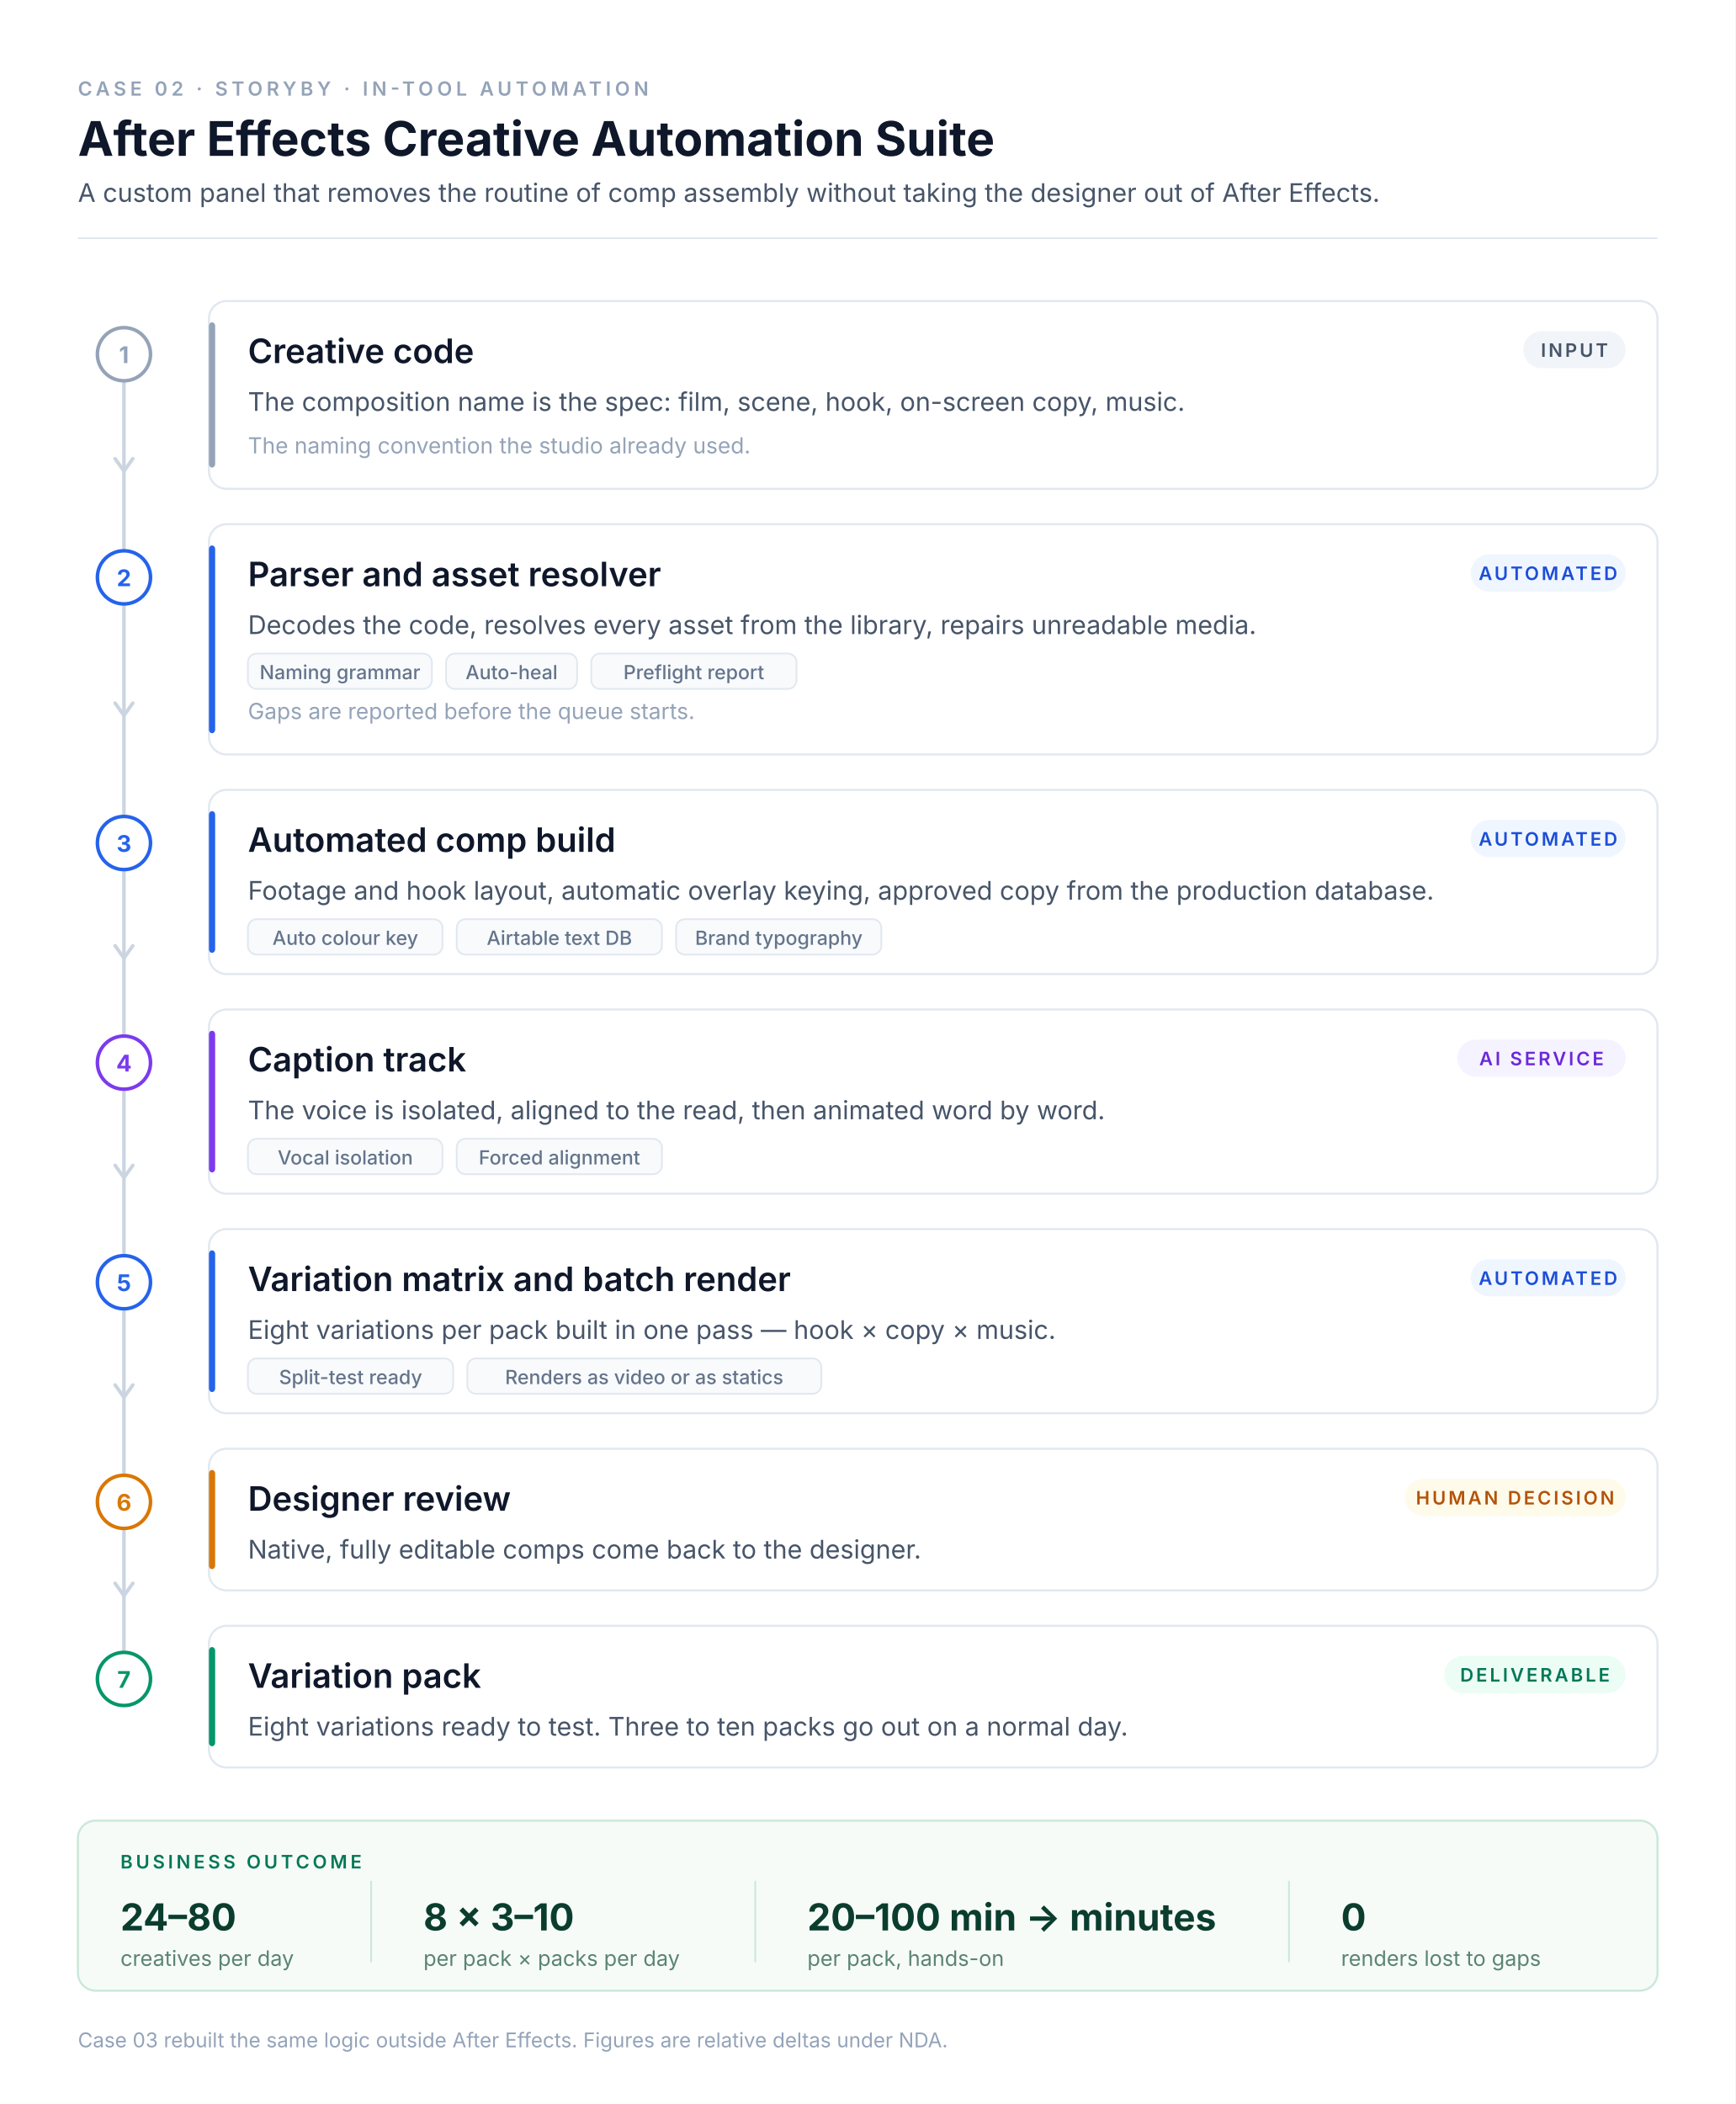
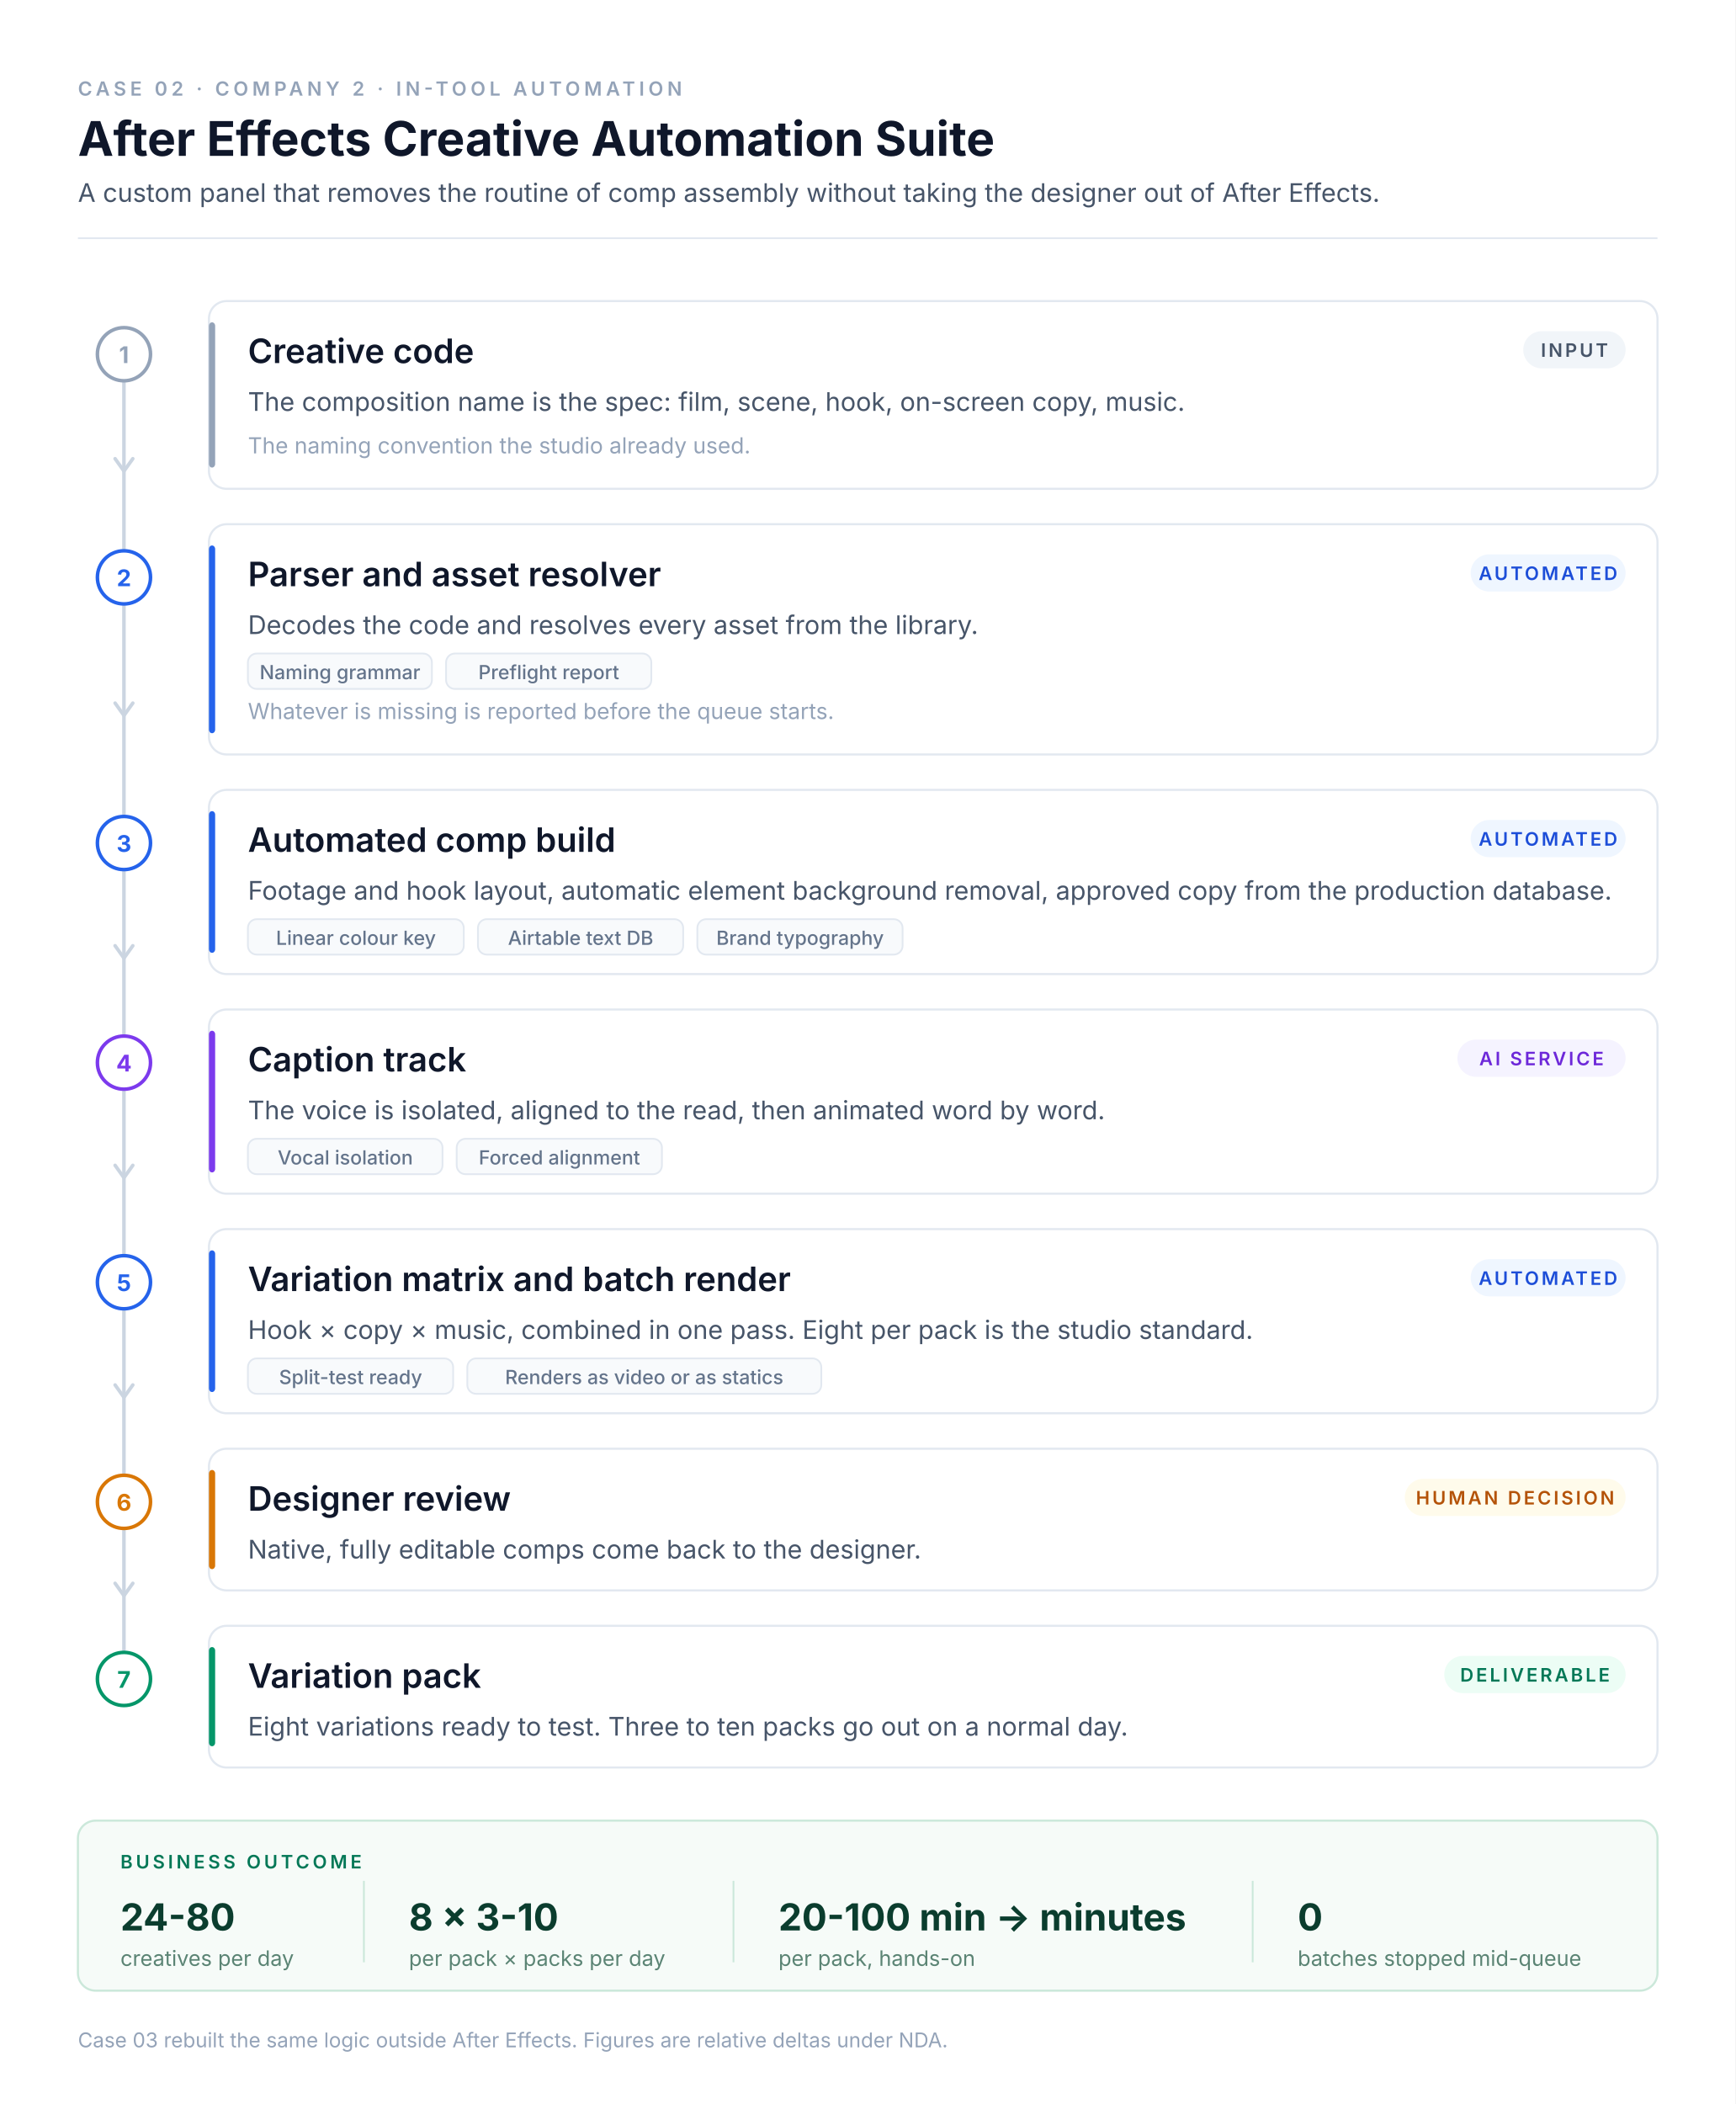
<svg xmlns="http://www.w3.org/2000/svg" width="980" height="1188" viewBox="0 0 980 1188">
  <rect width="980" height="1188" fill="#FFFFFF" />
  <path d="M70 200 L70 948" stroke="#CBD5E1" stroke-width="2" fill="none" />
  <path d="M65 259.0 L70 266.0 L75 259.0" fill="none" stroke="#CBD5E1" stroke-width="2" stroke-linecap="round" stroke-linejoin="round" />
  <path d="M65 397.0 L70 404.0 L75 397.0" fill="none" stroke="#CBD5E1" stroke-width="2" stroke-linecap="round" stroke-linejoin="round" />
  <path d="M65 534.0 L70 541.0 L75 534.0" fill="none" stroke="#CBD5E1" stroke-width="2" stroke-linecap="round" stroke-linejoin="round" />
  <path d="M65 658.0 L70 665.0 L75 658.0" fill="none" stroke="#CBD5E1" stroke-width="2" stroke-linecap="round" stroke-linejoin="round" />
  <path d="M65 782.0 L70 789.0 L75 782.0" fill="none" stroke="#CBD5E1" stroke-width="2" stroke-linecap="round" stroke-linejoin="round" />
  <path d="M65 894.0 L70 901.0 L75 894.0" fill="none" stroke="#CBD5E1" stroke-width="2" stroke-linecap="round" stroke-linejoin="round" />
  <circle cx="70" cy="200" r="15" fill="#FFFFFF" stroke="#94A3B8" stroke-width="2" />
  <text x="70" y="205" font-family="Inter, Helvetica Neue, Arial, sans-serif" font-size="13" font-weight="700" fill="#94A3B8" text-anchor="middle">1</text>
  <circle cx="70" cy="326" r="15" fill="#FFFFFF" stroke="#2563EB" stroke-width="2" />
  <text x="70" y="331" font-family="Inter, Helvetica Neue, Arial, sans-serif" font-size="13" font-weight="700" fill="#2563EB" text-anchor="middle">2</text>
  <circle cx="70" cy="476" r="15" fill="#FFFFFF" stroke="#2563EB" stroke-width="2" />
  <text x="70" y="481" font-family="Inter, Helvetica Neue, Arial, sans-serif" font-size="13" font-weight="700" fill="#2563EB" text-anchor="middle">3</text>
  <circle cx="70" cy="600" r="15" fill="#FFFFFF" stroke="#7C3AED" stroke-width="2" />
  <text x="70" y="605" font-family="Inter, Helvetica Neue, Arial, sans-serif" font-size="13" font-weight="700" fill="#7C3AED" text-anchor="middle">4</text>
  <circle cx="70" cy="724" r="15" fill="#FFFFFF" stroke="#2563EB" stroke-width="2" />
  <text x="70" y="729" font-family="Inter, Helvetica Neue, Arial, sans-serif" font-size="13" font-weight="700" fill="#2563EB" text-anchor="middle">5</text>
  <circle cx="70" cy="848" r="15" fill="#FFFFFF" stroke="#D97706" stroke-width="2" />
  <text x="70" y="853" font-family="Inter, Helvetica Neue, Arial, sans-serif" font-size="13" font-weight="700" fill="#D97706" text-anchor="middle">6</text>
  <circle cx="70" cy="948" r="15" fill="#FFFFFF" stroke="#059669" stroke-width="2" />
  <text x="70" y="953" font-family="Inter, Helvetica Neue, Arial, sans-serif" font-size="13" font-weight="700" fill="#059669" text-anchor="middle">7</text>
-   <text x="44.0" y="54.0" font-family="Inter, Helvetica Neue, Arial, sans-serif" font-size="11" font-weight="600" fill="#94A3B8" text-anchor="start" letter-spacing="2.2">CASE 02 · STORYBY · IN-TOOL AUTOMATION</text>
+   <text x="44.0" y="54.0" font-family="Inter, Helvetica Neue, Arial, sans-serif" font-size="11" font-weight="600" fill="#94A3B8" text-anchor="start" letter-spacing="2.2">CASE 02 · COMPANY 2 · IN-TOOL AUTOMATION</text>
  <text x="44.0" y="88.0" font-family="Inter, Helvetica Neue, Arial, sans-serif" font-size="27" font-weight="700" fill="#0F172A" text-anchor="start">After Effects Creative Automation Suite</text>
  <text x="44.0" y="114.0" font-family="Inter, Helvetica Neue, Arial, sans-serif" font-size="14.5" font-weight="400" fill="#475569" text-anchor="start">A custom panel that removes the routine of comp assembly without taking the designer out of After Effects.</text>
  <rect x="44.0" y="134.0" width="892.0" height="1.0" rx="0" fill="#E2E8F0" stroke="none" stroke-width="1" />
  <rect x="118.0" y="170.0" width="818.0" height="106.0" rx="10" fill="#FFFFFF" stroke="#E2E8F0" stroke-width="1.2" />
  <rect x="118.0" y="182.0" width="3.5" height="82.0" rx="2" fill="#94A3B8" stroke="none" stroke-width="1" />
  <rect x="860.2" y="187.0" width="57.8" height="21.0" rx="10.5" fill="#F1F5F9" stroke="none" stroke-width="1" />
  <text x="889.1" y="201.5" font-family="Inter, Helvetica Neue, Arial, sans-serif" font-size="10.5" font-weight="600" fill="#475569" text-anchor="middle" letter-spacing="1.4">INPUT</text>
  <text x="140.0" y="205.0" font-family="Inter, Helvetica Neue, Arial, sans-serif" font-size="19" font-weight="600" fill="#0F172A" text-anchor="start">Creative code</text>
  <text x="140.0" y="232.0" font-family="Inter, Helvetica Neue, Arial, sans-serif" font-size="14.5" font-weight="400" fill="#475569" text-anchor="start">The composition name is the spec: film, scene, hook, on-screen copy, music.</text>
  <text x="140.0" y="256.0" font-family="Inter, Helvetica Neue, Arial, sans-serif" font-size="12.5" font-weight="400" fill="#94A3B8" text-anchor="start">The naming convention the studio already used.</text>
  <rect x="118.0" y="296.0" width="818.0" height="130.0" rx="10" fill="#FFFFFF" stroke="#E2E8F0" stroke-width="1.2" />
  <rect x="118.0" y="308.0" width="3.5" height="106.0" rx="2" fill="#2563EB" stroke="none" stroke-width="1" />
  <rect x="830.5" y="313.0" width="87.5" height="21.0" rx="10.5" fill="#EFF6FF" stroke="none" stroke-width="1" />
  <text x="874.2" y="327.5" font-family="Inter, Helvetica Neue, Arial, sans-serif" font-size="10.5" font-weight="600" fill="#1D4ED8" text-anchor="middle" letter-spacing="1.4">AUTOMATED</text>
  <text x="140.0" y="331.0" font-family="Inter, Helvetica Neue, Arial, sans-serif" font-size="19" font-weight="600" fill="#0F172A" text-anchor="start">Parser and asset resolver</text>
-   <text x="140.0" y="358.0" font-family="Inter, Helvetica Neue, Arial, sans-serif" font-size="14.5" font-weight="400" fill="#475569" text-anchor="start">Decodes the code, resolves every asset from the library, repairs unreadable media.</text>
+   <text x="140.0" y="358.0" font-family="Inter, Helvetica Neue, Arial, sans-serif" font-size="14.5" font-weight="400" fill="#475569" text-anchor="start">Decodes the code and resolves every asset from the library.</text>
  <rect x="140.0" y="369.0" width="103.9" height="20.0" rx="5" fill="#F8FAFC" stroke="#E2E8F0" stroke-width="1" />
  <text x="192.0" y="383.5" font-family="Inter, Helvetica Neue, Arial, sans-serif" font-size="11" font-weight="500" fill="#64748B" text-anchor="middle">Naming grammar</text>
-   <rect x="251.9" y="369.0" width="74.0" height="20.0" rx="5" fill="#F8FAFC" stroke="#E2E8F0" stroke-width="1" />
-   <text x="288.9" y="383.5" font-family="Inter, Helvetica Neue, Arial, sans-serif" font-size="11" font-weight="500" fill="#64748B" text-anchor="middle">Auto-heal</text>
-   <rect x="333.9" y="369.0" width="115.9" height="20.0" rx="5" fill="#F8FAFC" stroke="#E2E8F0" stroke-width="1" />
-   <text x="391.8" y="383.5" font-family="Inter, Helvetica Neue, Arial, sans-serif" font-size="11" font-weight="500" fill="#64748B" text-anchor="middle">Preflight report</text>
-   <text x="140.0" y="406.0" font-family="Inter, Helvetica Neue, Arial, sans-serif" font-size="12.5" font-weight="400" fill="#94A3B8" text-anchor="start">Gaps are reported before the queue starts.</text>
+   <rect x="251.9" y="369.0" width="115.9" height="20.0" rx="5" fill="#F8FAFC" stroke="#E2E8F0" stroke-width="1" />
+   <text x="309.9" y="383.5" font-family="Inter, Helvetica Neue, Arial, sans-serif" font-size="11" font-weight="500" fill="#64748B" text-anchor="middle">Preflight report</text>
+   <text x="140.0" y="406.0" font-family="Inter, Helvetica Neue, Arial, sans-serif" font-size="12.5" font-weight="400" fill="#94A3B8" text-anchor="start">Whatever is missing is reported before the queue starts.</text>
  <rect x="118.0" y="446.0" width="818.0" height="104.0" rx="10" fill="#FFFFFF" stroke="#E2E8F0" stroke-width="1.2" />
  <rect x="118.0" y="458.0" width="3.5" height="80.0" rx="2" fill="#2563EB" stroke="none" stroke-width="1" />
  <rect x="830.5" y="463.0" width="87.5" height="21.0" rx="10.5" fill="#EFF6FF" stroke="none" stroke-width="1" />
  <text x="874.2" y="477.5" font-family="Inter, Helvetica Neue, Arial, sans-serif" font-size="10.5" font-weight="600" fill="#1D4ED8" text-anchor="middle" letter-spacing="1.4">AUTOMATED</text>
  <text x="140.0" y="481.0" font-family="Inter, Helvetica Neue, Arial, sans-serif" font-size="19" font-weight="600" fill="#0F172A" text-anchor="start">Automated comp build</text>
-   <text x="140.0" y="508.0" font-family="Inter, Helvetica Neue, Arial, sans-serif" font-size="14.5" font-weight="400" fill="#475569" text-anchor="start">Footage and hook layout, automatic overlay keying, approved copy from the production database.</text>
-   <rect x="140.0" y="519.0" width="109.9" height="20.0" rx="5" fill="#F8FAFC" stroke="#E2E8F0" stroke-width="1" />
-   <text x="195.0" y="533.5" font-family="Inter, Helvetica Neue, Arial, sans-serif" font-size="11" font-weight="500" fill="#64748B" text-anchor="middle">Auto colour key</text>
-   <rect x="257.9" y="519.0" width="115.9" height="20.0" rx="5" fill="#F8FAFC" stroke="#E2E8F0" stroke-width="1" />
-   <text x="315.9" y="533.5" font-family="Inter, Helvetica Neue, Arial, sans-serif" font-size="11" font-weight="500" fill="#64748B" text-anchor="middle">Airtable text DB</text>
-   <rect x="381.8" y="519.0" width="115.9" height="20.0" rx="5" fill="#F8FAFC" stroke="#E2E8F0" stroke-width="1" />
-   <text x="439.8" y="533.5" font-family="Inter, Helvetica Neue, Arial, sans-serif" font-size="11" font-weight="500" fill="#64748B" text-anchor="middle">Brand typography</text>
+   <text x="140.0" y="508.0" font-family="Inter, Helvetica Neue, Arial, sans-serif" font-size="14.5" font-weight="400" fill="#475569" text-anchor="start">Footage and hook layout, automatic element background removal, approved copy from the production database.</text>
+   <rect x="140.0" y="519.0" width="121.9" height="20.0" rx="5" fill="#F8FAFC" stroke="#E2E8F0" stroke-width="1" />
+   <text x="201.0" y="533.5" font-family="Inter, Helvetica Neue, Arial, sans-serif" font-size="11" font-weight="500" fill="#64748B" text-anchor="middle">Linear colour key</text>
+   <rect x="269.9" y="519.0" width="115.9" height="20.0" rx="5" fill="#F8FAFC" stroke="#E2E8F0" stroke-width="1" />
+   <text x="327.9" y="533.5" font-family="Inter, Helvetica Neue, Arial, sans-serif" font-size="11" font-weight="500" fill="#64748B" text-anchor="middle">Airtable text DB</text>
+   <rect x="393.8" y="519.0" width="115.9" height="20.0" rx="5" fill="#F8FAFC" stroke="#E2E8F0" stroke-width="1" />
+   <text x="451.8" y="533.5" font-family="Inter, Helvetica Neue, Arial, sans-serif" font-size="11" font-weight="500" fill="#64748B" text-anchor="middle">Brand typography</text>
  <rect x="118.0" y="570.0" width="818.0" height="104.0" rx="10" fill="#FFFFFF" stroke="#E2E8F0" stroke-width="1.2" />
  <rect x="118.0" y="582.0" width="3.5" height="80.0" rx="2" fill="#7C3AED" stroke="none" stroke-width="1" />
  <rect x="823.0" y="587.0" width="95.0" height="21.0" rx="10.5" fill="#F5F3FF" stroke="none" stroke-width="1" />
  <text x="870.5" y="601.5" font-family="Inter, Helvetica Neue, Arial, sans-serif" font-size="10.5" font-weight="600" fill="#6D28D9" text-anchor="middle" letter-spacing="1.4">AI SERVICE</text>
  <text x="140.0" y="605.0" font-family="Inter, Helvetica Neue, Arial, sans-serif" font-size="19" font-weight="600" fill="#0F172A" text-anchor="start">Caption track</text>
  <text x="140.0" y="632.0" font-family="Inter, Helvetica Neue, Arial, sans-serif" font-size="14.5" font-weight="400" fill="#475569" text-anchor="start">The voice is isolated, aligned to the read, then animated word by word.</text>
  <rect x="140.0" y="643.0" width="109.9" height="20.0" rx="5" fill="#F8FAFC" stroke="#E2E8F0" stroke-width="1" />
  <text x="195.0" y="657.5" font-family="Inter, Helvetica Neue, Arial, sans-serif" font-size="11" font-weight="500" fill="#64748B" text-anchor="middle">Vocal isolation</text>
  <rect x="257.9" y="643.0" width="115.9" height="20.0" rx="5" fill="#F8FAFC" stroke="#E2E8F0" stroke-width="1" />
  <text x="315.9" y="657.5" font-family="Inter, Helvetica Neue, Arial, sans-serif" font-size="11" font-weight="500" fill="#64748B" text-anchor="middle">Forced alignment</text>
  <rect x="118.0" y="694.0" width="818.0" height="104.0" rx="10" fill="#FFFFFF" stroke="#E2E8F0" stroke-width="1.2" />
  <rect x="118.0" y="706.0" width="3.5" height="80.0" rx="2" fill="#2563EB" stroke="none" stroke-width="1" />
  <rect x="830.5" y="711.0" width="87.5" height="21.0" rx="10.5" fill="#EFF6FF" stroke="none" stroke-width="1" />
  <text x="874.2" y="725.5" font-family="Inter, Helvetica Neue, Arial, sans-serif" font-size="10.5" font-weight="600" fill="#1D4ED8" text-anchor="middle" letter-spacing="1.4">AUTOMATED</text>
  <text x="140.0" y="729.0" font-family="Inter, Helvetica Neue, Arial, sans-serif" font-size="19" font-weight="600" fill="#0F172A" text-anchor="start">Variation matrix and batch render</text>
-   <text x="140.0" y="756.0" font-family="Inter, Helvetica Neue, Arial, sans-serif" font-size="14.5" font-weight="400" fill="#475569" text-anchor="start">Eight variations per pack built in one pass — hook × copy × music.</text>
+   <text x="140.0" y="756.0" font-family="Inter, Helvetica Neue, Arial, sans-serif" font-size="14.5" font-weight="400" fill="#475569" text-anchor="start">Hook × copy × music, combined in one pass. Eight per pack is the studio standard.</text>
  <rect x="140.0" y="767.0" width="115.9" height="20.0" rx="5" fill="#F8FAFC" stroke="#E2E8F0" stroke-width="1" />
  <text x="198.0" y="781.5" font-family="Inter, Helvetica Neue, Arial, sans-serif" font-size="11" font-weight="500" fill="#64748B" text-anchor="middle">Split-test ready</text>
  <rect x="263.9" y="767.0" width="199.9" height="20.0" rx="5" fill="#F8FAFC" stroke="#E2E8F0" stroke-width="1" />
  <text x="363.8" y="781.5" font-family="Inter, Helvetica Neue, Arial, sans-serif" font-size="11" font-weight="500" fill="#64748B" text-anchor="middle">Renders as video or as statics</text>
  <rect x="118.0" y="818.0" width="818.0" height="80.0" rx="10" fill="#FFFFFF" stroke="#E2E8F0" stroke-width="1.2" />
  <rect x="118.0" y="830.0" width="3.5" height="56.0" rx="2" fill="#D97706" stroke="none" stroke-width="1" />
  <rect x="793.3" y="835.0" width="124.7" height="21.0" rx="10.5" fill="#FFFBEB" stroke="none" stroke-width="1" />
  <text x="855.6" y="849.5" font-family="Inter, Helvetica Neue, Arial, sans-serif" font-size="10.5" font-weight="600" fill="#B45309" text-anchor="middle" letter-spacing="1.4">HUMAN DECISION</text>
  <text x="140.0" y="853.0" font-family="Inter, Helvetica Neue, Arial, sans-serif" font-size="19" font-weight="600" fill="#0F172A" text-anchor="start">Designer review</text>
  <text x="140.0" y="880.0" font-family="Inter, Helvetica Neue, Arial, sans-serif" font-size="14.5" font-weight="400" fill="#475569" text-anchor="start">Native, fully editable comps come back to the designer.</text>
  <rect x="118.0" y="918.0" width="818.0" height="80.0" rx="10" fill="#FFFFFF" stroke="#E2E8F0" stroke-width="1.2" />
  <rect x="118.0" y="930.0" width="3.5" height="56.0" rx="2" fill="#059669" stroke="none" stroke-width="1" />
  <rect x="815.6" y="935.0" width="102.4" height="21.0" rx="10.5" fill="#ECFDF5" stroke="none" stroke-width="1" />
  <text x="866.8" y="949.5" font-family="Inter, Helvetica Neue, Arial, sans-serif" font-size="10.5" font-weight="600" fill="#047857" text-anchor="middle" letter-spacing="1.4">DELIVERABLE</text>
  <text x="140.0" y="953.0" font-family="Inter, Helvetica Neue, Arial, sans-serif" font-size="19" font-weight="600" fill="#0F172A" text-anchor="start">Variation pack</text>
  <text x="140.0" y="980.0" font-family="Inter, Helvetica Neue, Arial, sans-serif" font-size="14.5" font-weight="400" fill="#475569" text-anchor="start">Eight variations ready to test. Three to ten packs go out on a normal day.</text>
  <rect x="44.0" y="1028.0" width="892.0" height="96.0" rx="10" fill="#F6FBF8" stroke="#CBE8DA" stroke-width="1.2" />
  <text x="68.0" y="1055.0" font-family="Inter, Helvetica Neue, Arial, sans-serif" font-size="10.5" font-weight="600" fill="#047857" text-anchor="start" letter-spacing="1.8">BUSINESS OUTCOME</text>
-   <text x="68.0" y="1090.0" font-family="Inter, Helvetica Neue, Arial, sans-serif" font-size="21" font-weight="700" fill="#0B3D2E" text-anchor="start">24–80</text>
+   <text x="68.0" y="1090.0" font-family="Inter, Helvetica Neue, Arial, sans-serif" font-size="21" font-weight="700" fill="#0B3D2E" text-anchor="start">24-80</text>
  <text x="68.0" y="1110.0" font-family="Inter, Helvetica Neue, Arial, sans-serif" font-size="12" font-weight="400" fill="#5B8474" text-anchor="start">creatives per day</text>
-   <rect x="209.1" y="1062.0" width="1.0" height="46.0" rx="0" fill="#CBE8DA" stroke="none" stroke-width="1" />
-   <text x="239.1" y="1090.0" font-family="Inter, Helvetica Neue, Arial, sans-serif" font-size="21" font-weight="700" fill="#0B3D2E" text-anchor="start">8 × 3–10</text>
-   <text x="239.1" y="1110.0" font-family="Inter, Helvetica Neue, Arial, sans-serif" font-size="12" font-weight="400" fill="#5B8474" text-anchor="start">per pack × packs per day</text>
-   <rect x="426.0" y="1062.0" width="1.0" height="46.0" rx="0" fill="#CBE8DA" stroke="none" stroke-width="1" />
-   <text x="455.9" y="1090.0" font-family="Inter, Helvetica Neue, Arial, sans-serif" font-size="21" font-weight="700" fill="#0B3D2E" text-anchor="start">20–100 min → minutes</text>
-   <text x="455.9" y="1110.0" font-family="Inter, Helvetica Neue, Arial, sans-serif" font-size="12" font-weight="400" fill="#5B8474" text-anchor="start">per pack, hands-on</text>
-   <rect x="727.4" y="1062.0" width="1.0" height="46.0" rx="0" fill="#CBE8DA" stroke="none" stroke-width="1" />
-   <text x="757.3" y="1090.0" font-family="Inter, Helvetica Neue, Arial, sans-serif" font-size="21" font-weight="700" fill="#0B3D2E" text-anchor="start">0</text>
-   <text x="757.3" y="1110.0" font-family="Inter, Helvetica Neue, Arial, sans-serif" font-size="12" font-weight="400" fill="#5B8474" text-anchor="start">renders lost to gaps</text>
+   <rect x="205.0" y="1062.0" width="1.0" height="46.0" rx="0" fill="#CBE8DA" stroke="none" stroke-width="1" />
+   <text x="230.9" y="1090.0" font-family="Inter, Helvetica Neue, Arial, sans-serif" font-size="21" font-weight="700" fill="#0B3D2E" text-anchor="start">8 × 3-10</text>
+   <text x="230.9" y="1110.0" font-family="Inter, Helvetica Neue, Arial, sans-serif" font-size="12" font-weight="400" fill="#5B8474" text-anchor="start">per pack × packs per day</text>
+   <rect x="413.7" y="1062.0" width="1.0" height="46.0" rx="0" fill="#CBE8DA" stroke="none" stroke-width="1" />
+   <text x="439.6" y="1090.0" font-family="Inter, Helvetica Neue, Arial, sans-serif" font-size="21" font-weight="700" fill="#0B3D2E" text-anchor="start">20-100 min → minutes</text>
+   <text x="439.6" y="1110.0" font-family="Inter, Helvetica Neue, Arial, sans-serif" font-size="12" font-weight="400" fill="#5B8474" text-anchor="start">per pack, hands-on</text>
+   <rect x="706.9" y="1062.0" width="1.0" height="46.0" rx="0" fill="#CBE8DA" stroke="none" stroke-width="1" />
+   <text x="732.8" y="1090.0" font-family="Inter, Helvetica Neue, Arial, sans-serif" font-size="21" font-weight="700" fill="#0B3D2E" text-anchor="start">0</text>
+   <text x="732.8" y="1110.0" font-family="Inter, Helvetica Neue, Arial, sans-serif" font-size="12" font-weight="400" fill="#5B8474" text-anchor="start">batches stopped mid-queue</text>
  <text x="44.0" y="1156.0" font-family="Inter, Helvetica Neue, Arial, sans-serif" font-size="11.5" font-weight="400" fill="#94A3B8" text-anchor="start">Case 03 rebuilt the same logic outside After Effects. Figures are relative deltas under NDA.</text>
</svg>
